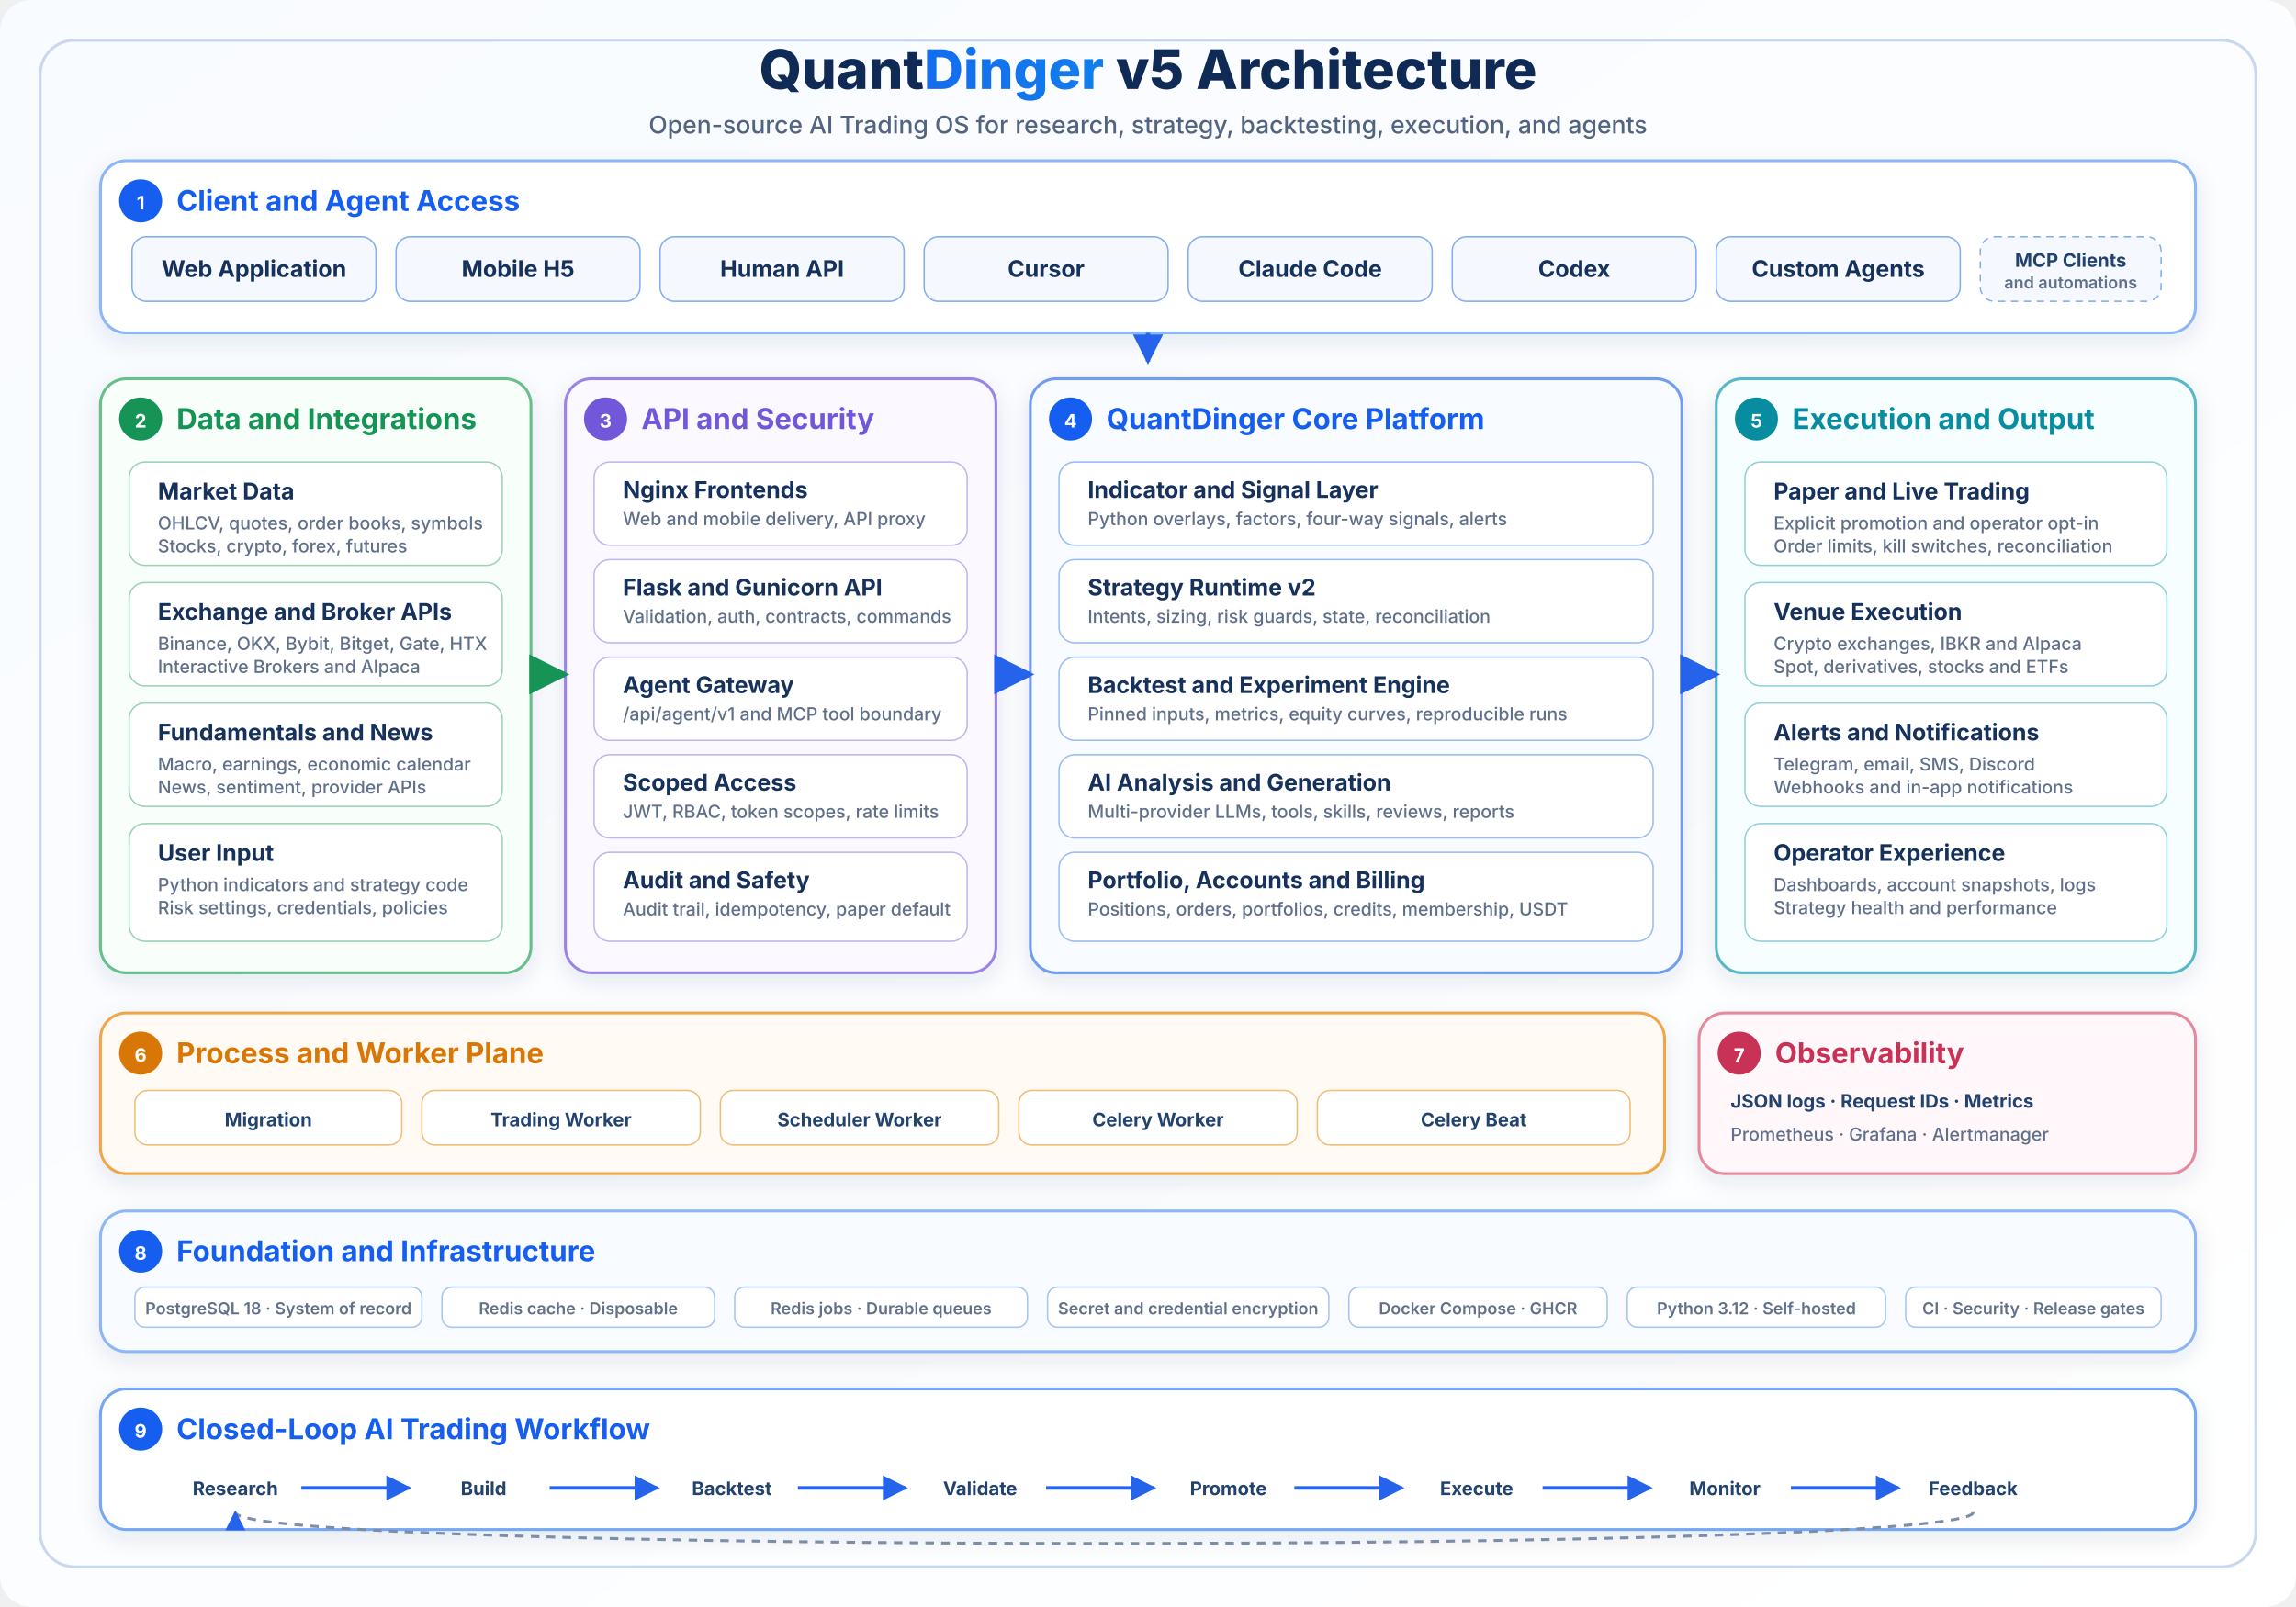
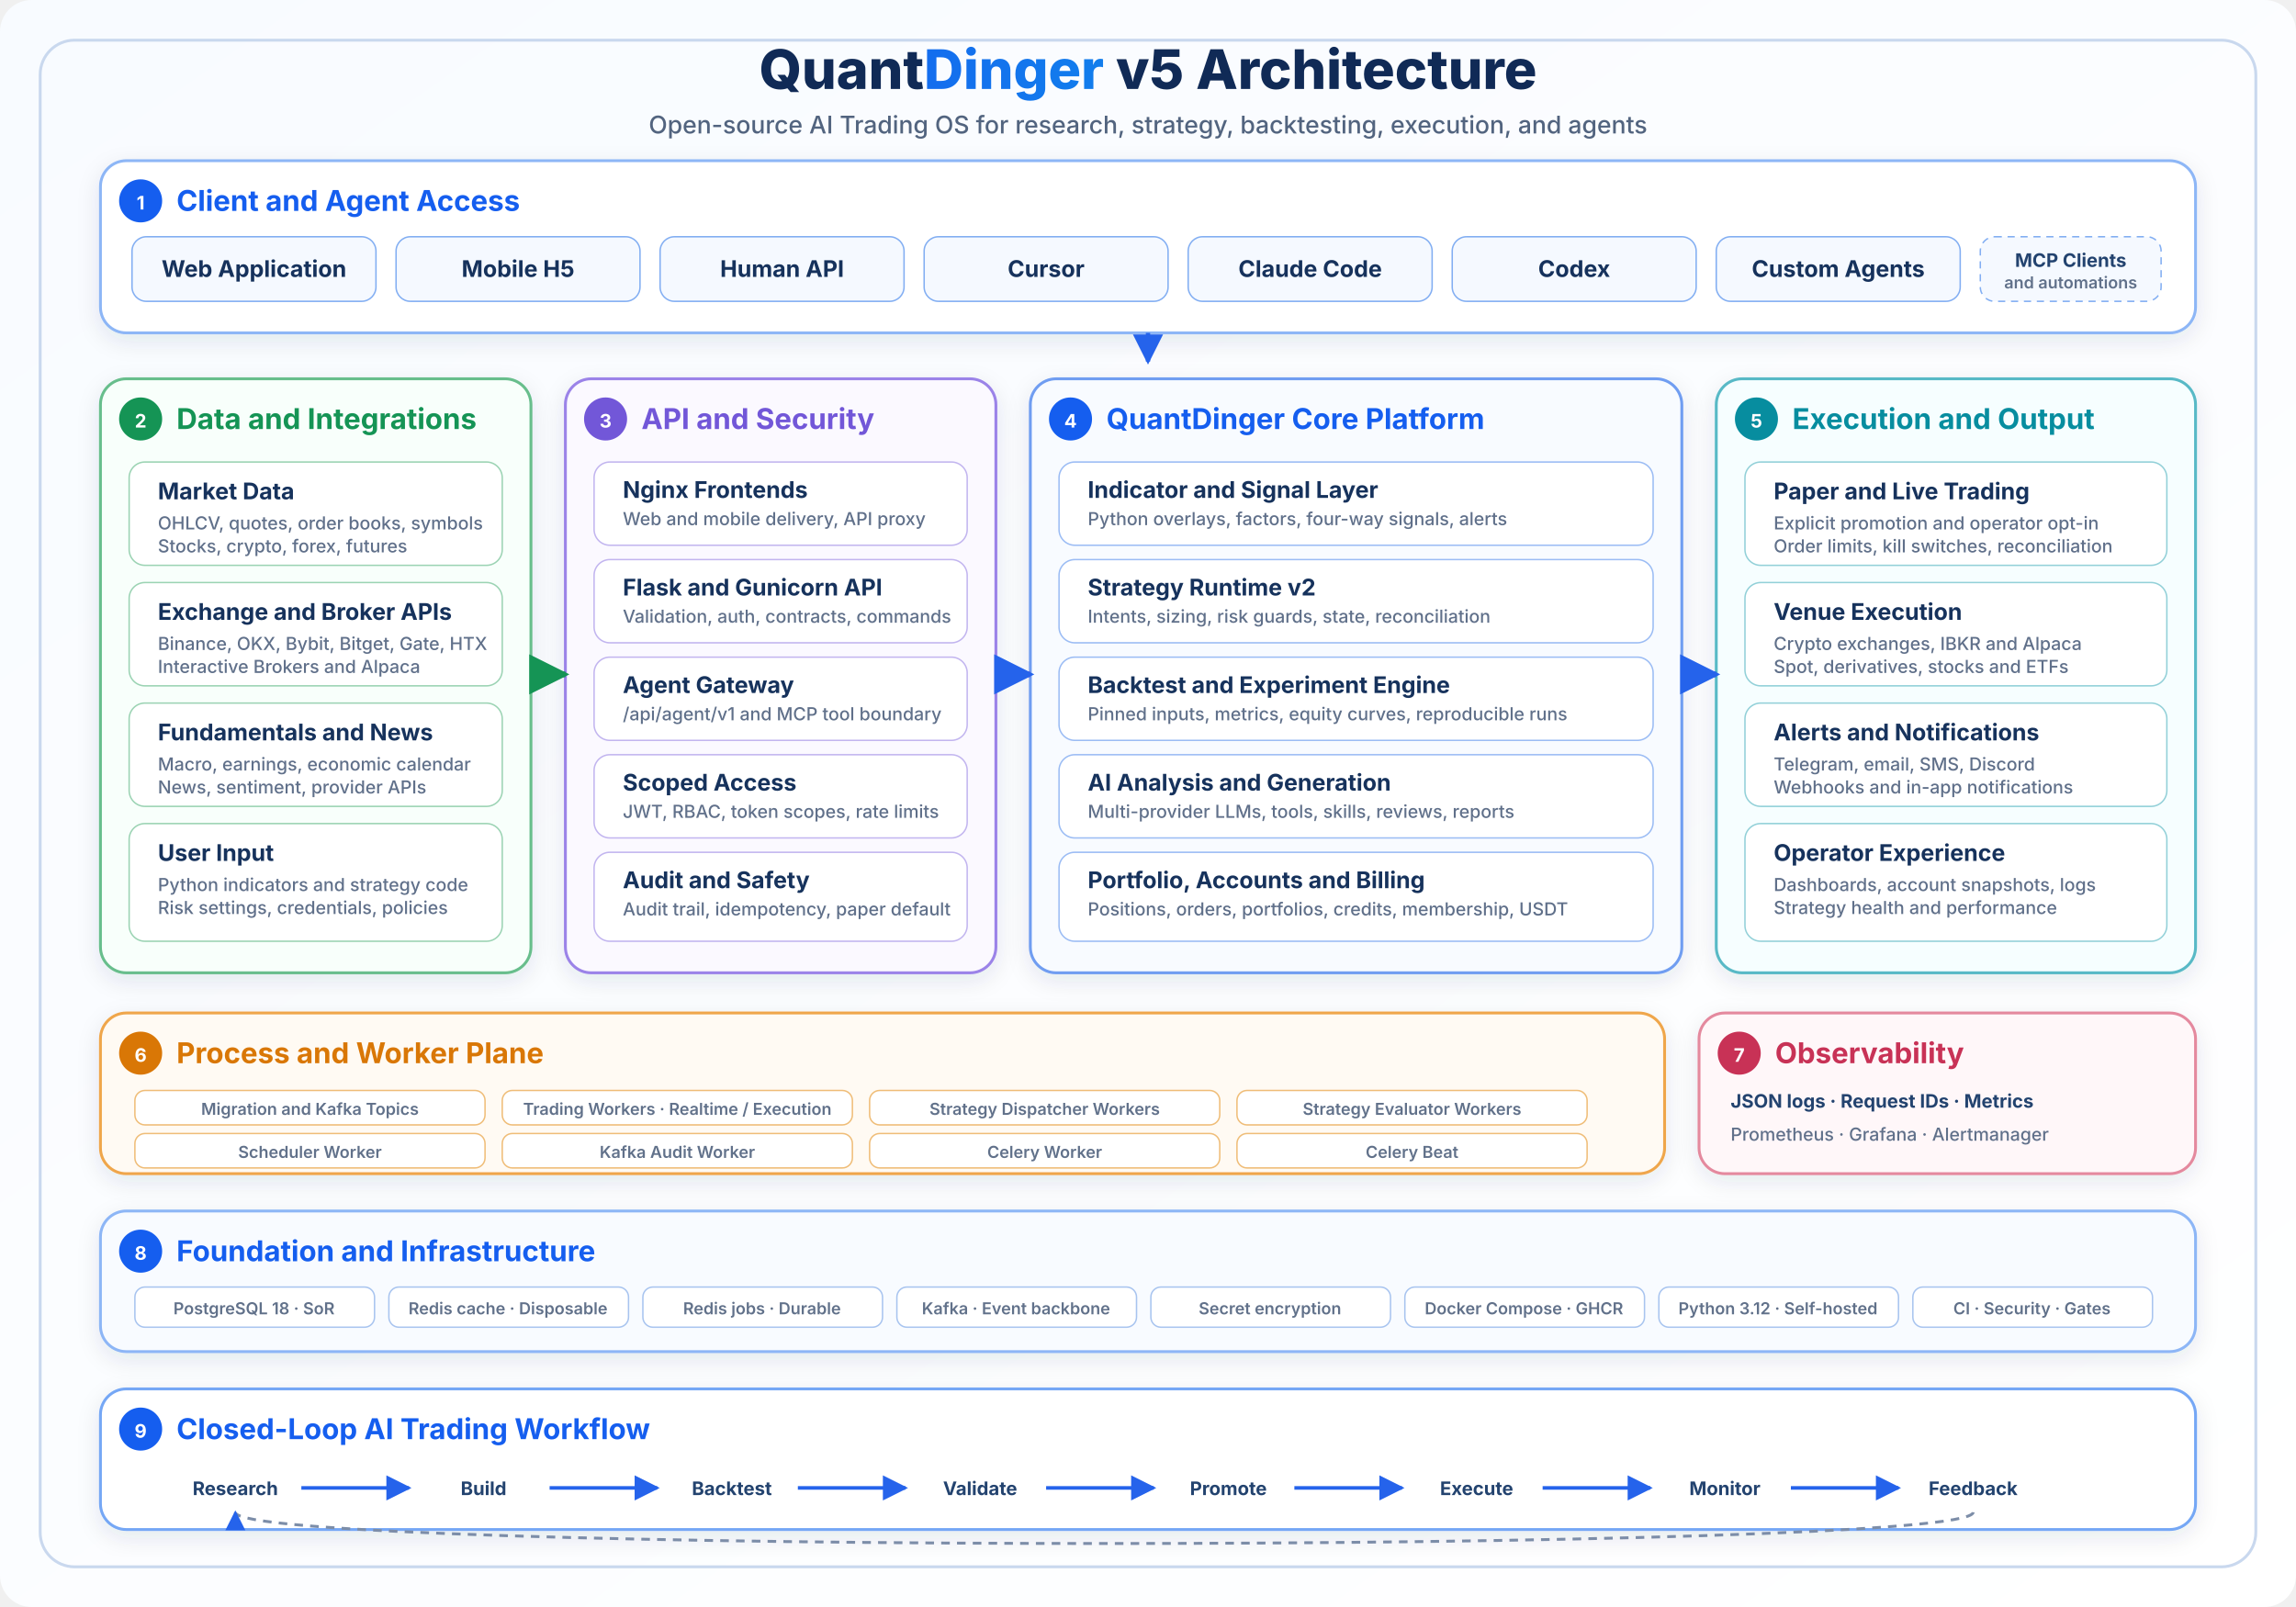
<svg xmlns="http://www.w3.org/2000/svg" width="1600" height="1120" viewBox="0 0 1600 1120" role="img" aria-labelledby="title description">
  <defs>
    <linearGradient id="page" x1="0" y1="0" x2="1" y2="1">
      <stop offset="0" stop-color="#f8fbff" />
      <stop offset="1" stop-color="#ffffff" />
    </linearGradient>
    <linearGradient id="brand" x1="0" y1="0" x2="1" y2="0">
      <stop offset="0" stop-color="#155eef" />
      <stop offset="1" stop-color="#0ea5e9" />
    </linearGradient>
    <filter id="shadow" x="-20%" y="-20%" width="140%" height="140%">
      <feDropShadow dx="0" dy="5" stdDeviation="8" flood-color="#102a56" flood-opacity="0.10" />
    </filter>
    <marker id="arrow-blue" viewBox="0 0 10 10" refX="9" refY="5" markerWidth="7" markerHeight="7" orient="auto-start-reverse">
      <path d="M 0 0 L 10 5 L 0 10 z" fill="#2563eb" />
    </marker>
    <marker id="arrow-green" viewBox="0 0 10 10" refX="9" refY="5" markerWidth="7" markerHeight="7" orient="auto-start-reverse">
      <path d="M 0 0 L 10 5 L 0 10 z" fill="#159455" />
    </marker>
    <style>
      .title { font: 800 38px Inter, "Segoe UI", Arial, sans-serif; fill: #102a56; }
      .brand { fill: url(#brand); }
      .subtitle { font: 500 17px Inter, "Segoe UI", Arial, sans-serif; fill: #52647f; }
      .section-title { font: 750 20px Inter, "Segoe UI", Arial, sans-serif; }
      .card-title { font: 700 16px Inter, "Segoe UI", Arial, sans-serif; fill: #16325c; }
      .card-sub { font: 500 12.5px Inter, "Segoe UI", Arial, sans-serif; fill: #60708a; }
      .label { font: 700 13px Inter, "Segoe UI", Arial, sans-serif; fill: #23436f; }
      .small { font: 600 11.5px Inter, "Segoe UI", Arial, sans-serif; fill: #61718a; }
      .white { fill: #ffffff; }
      .blue { fill: #155eef; }
      .green { fill: #159455; }
      .purple { fill: #7257d8; }
      .teal { fill: #078d9f; }
      .orange { fill: #d97706; }
      .red { fill: #c83256; }
    </style>
  </defs>
  <rect width="1600" height="1120" rx="22" fill="url(#page)" />
  <rect x="28" y="28" width="1544" height="1064" rx="24" fill="none" stroke="#c9d8ee" stroke-width="2" />
  <g transform="translate(800 62)" text-anchor="middle">
    <text class="title" x="0" y="0">Quant<tspan class="brand">Dinger</tspan> v5 Architecture</text>
    <text class="subtitle" x="0" y="31">Open-source AI Trading OS for research, strategy, backtesting, execution, and agents</text>
  </g>
  <g filter="url(#shadow)">
    <rect x="70" y="112" width="1460" height="120" rx="18" fill="#ffffff" stroke="#8db6f6" stroke-width="2" />
  </g>
  <circle cx="98" cy="140" r="15" fill="#155eef" />
  <text x="98" y="146" text-anchor="middle" class="label white">1</text>
  <text x="123" y="147" class="section-title blue">Client and Agent Access</text>
  <g>
    <rect x="92" y="165" width="170" height="45" rx="10" fill="#f5f9ff" stroke="#82aef2" />
    <text x="177" y="193" text-anchor="middle" class="card-title">Web Application</text>
    <rect x="276" y="165" width="170" height="45" rx="10" fill="#f5f9ff" stroke="#82aef2" />
    <text x="361" y="193" text-anchor="middle" class="card-title">Mobile H5</text>
    <rect x="460" y="165" width="170" height="45" rx="10" fill="#f5f9ff" stroke="#82aef2" />
    <text x="545" y="193" text-anchor="middle" class="card-title">Human API</text>
    <rect x="644" y="165" width="170" height="45" rx="10" fill="#f5f9ff" stroke="#82aef2" />
    <text x="729" y="193" text-anchor="middle" class="card-title">Cursor</text>
    <rect x="828" y="165" width="170" height="45" rx="10" fill="#f5f9ff" stroke="#82aef2" />
    <text x="913" y="193" text-anchor="middle" class="card-title">Claude Code</text>
    <rect x="1012" y="165" width="170" height="45" rx="10" fill="#f5f9ff" stroke="#82aef2" />
    <text x="1097" y="193" text-anchor="middle" class="card-title">Codex</text>
    <rect x="1196" y="165" width="170" height="45" rx="10" fill="#f5f9ff" stroke="#82aef2" />
    <text x="1281" y="193" text-anchor="middle" class="card-title">Custom Agents</text>
    <rect x="1380" y="165" width="126" height="45" rx="10" fill="#f5f9ff" stroke="#82aef2" stroke-dasharray="5 4" />
    <text x="1443" y="186" text-anchor="middle" class="label">MCP Clients</text>
    <text x="1443" y="201" text-anchor="middle" class="small">and automations</text>
  </g>
  <line x1="800" y1="232" x2="800" y2="252" stroke="#2563eb" stroke-width="3" marker-end="url(#arrow-blue)" />
  <g filter="url(#shadow)">
    <rect x="70" y="264" width="300" height="414" rx="18" fill="#f8fffb" stroke="#67be8c" stroke-width="2" />
  </g>
  <circle cx="98" cy="292" r="15" fill="#159455" />
  <text x="98" y="298" text-anchor="middle" class="label white">2</text>
  <text x="123" y="299" class="section-title green">Data and Integrations</text>
  <g>
    <rect x="90" y="322" width="260" height="72" rx="11" fill="#ffffff" stroke="#9bd3b3" />
    <text x="110" y="348" class="card-title">Market Data</text>
    <text x="110" y="369" class="card-sub">OHLCV, quotes, order books, symbols</text>
    <text x="110" y="385" class="card-sub">Stocks, crypto, forex, futures</text>
    <rect x="90" y="406" width="260" height="72" rx="11" fill="#ffffff" stroke="#9bd3b3" />
    <text x="110" y="432" class="card-title">Exchange and Broker APIs</text>
    <text x="110" y="453" class="card-sub">Binance, OKX, Bybit, Bitget, Gate, HTX</text>
    <text x="110" y="469" class="card-sub">Interactive Brokers and Alpaca</text>
    <rect x="90" y="490" width="260" height="72" rx="11" fill="#ffffff" stroke="#9bd3b3" />
    <text x="110" y="516" class="card-title">Fundamentals and News</text>
    <text x="110" y="537" class="card-sub">Macro, earnings, economic calendar</text>
    <text x="110" y="553" class="card-sub">News, sentiment, provider APIs</text>
    <rect x="90" y="574" width="260" height="82" rx="11" fill="#ffffff" stroke="#9bd3b3" />
    <text x="110" y="600" class="card-title">User Input</text>
    <text x="110" y="621" class="card-sub">Python indicators and strategy code</text>
    <text x="110" y="637" class="card-sub">Risk settings, credentials, policies</text>
  </g>
  <g filter="url(#shadow)">
    <rect x="394" y="264" width="300" height="414" rx="18" fill="#fbf9ff" stroke="#9b83e8" stroke-width="2" />
  </g>
  <circle cx="422" cy="292" r="15" fill="#7257d8" />
  <text x="422" y="298" text-anchor="middle" class="label white">3</text>
  <text x="447" y="299" class="section-title purple">API and Security</text>
  <g>
    <rect x="414" y="322" width="260" height="58" rx="11" fill="#ffffff" stroke="#c2b5ef" />
    <text x="434" y="347" class="card-title">Nginx Frontends</text>
    <text x="434" y="366" class="card-sub">Web and mobile delivery, API proxy</text>
    <rect x="414" y="390" width="260" height="58" rx="11" fill="#ffffff" stroke="#c2b5ef" />
    <text x="434" y="415" class="card-title">Flask and Gunicorn API</text>
    <text x="434" y="434" class="card-sub">Validation, auth, contracts, commands</text>
    <rect x="414" y="458" width="260" height="58" rx="11" fill="#ffffff" stroke="#c2b5ef" />
    <text x="434" y="483" class="card-title">Agent Gateway</text>
    <text x="434" y="502" class="card-sub">/api/agent/v1 and MCP tool boundary</text>
    <rect x="414" y="526" width="260" height="58" rx="11" fill="#ffffff" stroke="#c2b5ef" />
    <text x="434" y="551" class="card-title">Scoped Access</text>
    <text x="434" y="570" class="card-sub">JWT, RBAC, token scopes, rate limits</text>
    <rect x="414" y="594" width="260" height="62" rx="11" fill="#ffffff" stroke="#c2b5ef" />
    <text x="434" y="619" class="card-title">Audit and Safety</text>
    <text x="434" y="638" class="card-sub">Audit trail, idempotency, paper default</text>
  </g>
  <g filter="url(#shadow)">
    <rect x="718" y="264" width="454" height="414" rx="18" fill="#f8fbff" stroke="#6f9df1" stroke-width="2" />
  </g>
  <circle cx="746" cy="292" r="15" fill="#155eef" />
  <text x="746" y="298" text-anchor="middle" class="label white">4</text>
  <text x="771" y="299" class="section-title blue">QuantDinger Core Platform</text>
  <g>
    <rect x="738" y="322" width="414" height="58" rx="11" fill="#ffffff" stroke="#9bbcf4" />
    <text x="758" y="347" class="card-title">Indicator and Signal Layer</text>
    <text x="758" y="366" class="card-sub">Python overlays, factors, four-way signals, alerts</text>
    <rect x="738" y="390" width="414" height="58" rx="11" fill="#ffffff" stroke="#9bbcf4" />
    <text x="758" y="415" class="card-title">Strategy Runtime v2</text>
    <text x="758" y="434" class="card-sub">Intents, sizing, risk guards, state, reconciliation</text>
    <rect x="738" y="458" width="414" height="58" rx="11" fill="#ffffff" stroke="#9bbcf4" />
    <text x="758" y="483" class="card-title">Backtest and Experiment Engine</text>
    <text x="758" y="502" class="card-sub">Pinned inputs, metrics, equity curves, reproducible runs</text>
    <rect x="738" y="526" width="414" height="58" rx="11" fill="#ffffff" stroke="#9bbcf4" />
    <text x="758" y="551" class="card-title">AI Analysis and Generation</text>
    <text x="758" y="570" class="card-sub">Multi-provider LLMs, tools, skills, reviews, reports</text>
    <rect x="738" y="594" width="414" height="62" rx="11" fill="#ffffff" stroke="#9bbcf4" />
    <text x="758" y="619" class="card-title">Portfolio, Accounts and Billing</text>
    <text x="758" y="638" class="card-sub">Positions, orders, portfolios, credits, membership, USDT</text>
  </g>
  <g filter="url(#shadow)">
    <rect x="1196" y="264" width="334" height="414" rx="18" fill="#f6feff" stroke="#58b9c6" stroke-width="2" />
  </g>
  <circle cx="1224" cy="292" r="15" fill="#078d9f" />
  <text x="1224" y="298" text-anchor="middle" class="label white">5</text>
  <text x="1249" y="299" class="section-title teal">Execution and Output</text>
  <g>
    <rect x="1216" y="322" width="294" height="72" rx="11" fill="#ffffff" stroke="#92d0d8" />
    <text x="1236" y="348" class="card-title">Paper and Live Trading</text>
    <text x="1236" y="369" class="card-sub">Explicit promotion and operator opt-in</text>
    <text x="1236" y="385" class="card-sub">Order limits, kill switches, reconciliation</text>
    <rect x="1216" y="406" width="294" height="72" rx="11" fill="#ffffff" stroke="#92d0d8" />
    <text x="1236" y="432" class="card-title">Venue Execution</text>
    <text x="1236" y="453" class="card-sub">Crypto exchanges, IBKR and Alpaca</text>
    <text x="1236" y="469" class="card-sub">Spot, derivatives, stocks and ETFs</text>
    <rect x="1216" y="490" width="294" height="72" rx="11" fill="#ffffff" stroke="#92d0d8" />
    <text x="1236" y="516" class="card-title">Alerts and Notifications</text>
    <text x="1236" y="537" class="card-sub">Telegram, email, SMS, Discord</text>
    <text x="1236" y="553" class="card-sub">Webhooks and in-app notifications</text>
    <rect x="1216" y="574" width="294" height="82" rx="11" fill="#ffffff" stroke="#92d0d8" />
    <text x="1236" y="600" class="card-title">Operator Experience</text>
    <text x="1236" y="621" class="card-sub">Dashboards, account snapshots, logs</text>
    <text x="1236" y="637" class="card-sub">Strategy health and performance</text>
  </g>
  <line x1="370" y1="470" x2="394" y2="470" stroke="#159455" stroke-width="4" marker-end="url(#arrow-green)" />
  <line x1="694" y1="470" x2="718" y2="470" stroke="#7257d8" stroke-width="4" marker-end="url(#arrow-blue)" />
  <line x1="1172" y1="470" x2="1196" y2="470" stroke="#2563eb" stroke-width="4" marker-end="url(#arrow-blue)" />
  <g filter="url(#shadow)">
    <rect x="70" y="706" width="1090" height="112" rx="18" fill="#fffaf3" stroke="#efa64c" stroke-width="2" />
  </g>
  <circle cx="98" cy="734" r="15" fill="#d97706" />
  <text x="98" y="740" text-anchor="middle" class="label white">6</text>
  <text x="123" y="741" class="section-title orange">Process and Worker Plane</text>
  <g>
-     <rect x="94" y="760" width="186" height="38" rx="9" fill="#ffffff" stroke="#efbd78" />
-     <text x="187" y="785" text-anchor="middle" class="label">Migration</text>
-     <rect x="294" y="760" width="194" height="38" rx="9" fill="#ffffff" stroke="#efbd78" />
-     <text x="391" y="785" text-anchor="middle" class="label">Trading Worker</text>
-     <rect x="502" y="760" width="194" height="38" rx="9" fill="#ffffff" stroke="#efbd78" />
-     <text x="599" y="785" text-anchor="middle" class="label">Scheduler Worker</text>
-     <rect x="710" y="760" width="194" height="38" rx="9" fill="#ffffff" stroke="#efbd78" />
-     <text x="807" y="785" text-anchor="middle" class="label">Celery Worker</text>
-     <rect x="918" y="760" width="218" height="38" rx="9" fill="#ffffff" stroke="#efbd78" />
-     <text x="1027" y="785" text-anchor="middle" class="label">Celery Beat</text>
+     <rect x="94" y="760" width="244" height="24" rx="7" fill="#ffffff" stroke="#efbd78" />
+     <text x="216" y="777" text-anchor="middle" class="small">Migration and Kafka Topics</text>
+     <rect x="350" y="760" width="244" height="24" rx="7" fill="#ffffff" stroke="#efbd78" />
+     <text x="472" y="777" text-anchor="middle" class="small">Trading Workers · Realtime / Execution</text>
+     <rect x="606" y="760" width="244" height="24" rx="7" fill="#ffffff" stroke="#efbd78" />
+     <text x="728" y="777" text-anchor="middle" class="small">Strategy Dispatcher Workers</text>
+     <rect x="862" y="760" width="244" height="24" rx="7" fill="#ffffff" stroke="#efbd78" />
+     <text x="984" y="777" text-anchor="middle" class="small">Strategy Evaluator Workers</text>
+     <rect x="94" y="790" width="244" height="24" rx="7" fill="#ffffff" stroke="#efbd78" />
+     <text x="216" y="807" text-anchor="middle" class="small">Scheduler Worker</text>
+     <rect x="350" y="790" width="244" height="24" rx="7" fill="#ffffff" stroke="#efbd78" />
+     <text x="472" y="807" text-anchor="middle" class="small">Kafka Audit Worker</text>
+     <rect x="606" y="790" width="244" height="24" rx="7" fill="#ffffff" stroke="#efbd78" />
+     <text x="728" y="807" text-anchor="middle" class="small">Celery Worker</text>
+     <rect x="862" y="790" width="244" height="24" rx="7" fill="#ffffff" stroke="#efbd78" />
+     <text x="984" y="807" text-anchor="middle" class="small">Celery Beat</text>
  </g>
  <g filter="url(#shadow)">
    <rect x="1184" y="706" width="346" height="112" rx="18" fill="#fff7f9" stroke="#e4899e" stroke-width="2" />
  </g>
  <circle cx="1212" cy="734" r="15" fill="#c83256" />
  <text x="1212" y="740" text-anchor="middle" class="label white">7</text>
  <text x="1237" y="741" class="section-title red">Observability</text>
  <text x="1206" y="772" class="label">JSON logs · Request IDs · Metrics</text>
  <text x="1206" y="795" class="card-sub">Prometheus · Grafana · Alertmanager</text>
  <g filter="url(#shadow)">
    <rect x="70" y="844" width="1460" height="98" rx="18" fill="#f8fbff" stroke="#8db6f6" stroke-width="2" />
  </g>
  <circle cx="98" cy="872" r="15" fill="#155eef" />
  <text x="98" y="878" text-anchor="middle" class="label white">8</text>
  <text x="123" y="879" class="section-title blue">Foundation and Infrastructure</text>
  <g>
-     <rect x="94" y="897" width="200" height="28" rx="7" fill="#ffffff" stroke="#a8c4ef" />
-     <text x="194" y="916" text-anchor="middle" class="small">PostgreSQL 18 · System of record</text>
-     <rect x="308" y="897" width="190" height="28" rx="7" fill="#ffffff" stroke="#a8c4ef" />
-     <text x="403" y="916" text-anchor="middle" class="small">Redis cache · Disposable</text>
-     <rect x="512" y="897" width="204" height="28" rx="7" fill="#ffffff" stroke="#a8c4ef" />
-     <text x="614" y="916" text-anchor="middle" class="small">Redis jobs · Durable queues</text>
-     <rect x="730" y="897" width="196" height="28" rx="7" fill="#ffffff" stroke="#a8c4ef" />
-     <text x="828" y="916" text-anchor="middle" class="small">Secret and credential encryption</text>
-     <rect x="940" y="897" width="180" height="28" rx="7" fill="#ffffff" stroke="#a8c4ef" />
-     <text x="1030" y="916" text-anchor="middle" class="small">Docker Compose · GHCR</text>
-     <rect x="1134" y="897" width="180" height="28" rx="7" fill="#ffffff" stroke="#a8c4ef" />
-     <text x="1224" y="916" text-anchor="middle" class="small">Python 3.12 · Self-hosted</text>
-     <rect x="1328" y="897" width="178" height="28" rx="7" fill="#ffffff" stroke="#a8c4ef" />
-     <text x="1417" y="916" text-anchor="middle" class="small">CI · Security · Release gates</text>
+     <rect x="94" y="897" width="167" height="28" rx="7" fill="#ffffff" stroke="#a8c4ef" />
+     <text x="177" y="916" text-anchor="middle" class="small">PostgreSQL 18 · SoR</text>
+     <rect x="271" y="897" width="167" height="28" rx="7" fill="#ffffff" stroke="#a8c4ef" />
+     <text x="354" y="916" text-anchor="middle" class="small">Redis cache · Disposable</text>
+     <rect x="448" y="897" width="167" height="28" rx="7" fill="#ffffff" stroke="#a8c4ef" />
+     <text x="531" y="916" text-anchor="middle" class="small">Redis jobs · Durable</text>
+     <rect x="625" y="897" width="167" height="28" rx="7" fill="#ffffff" stroke="#a8c4ef" />
+     <text x="708" y="916" text-anchor="middle" class="small">Kafka · Event backbone</text>
+     <rect x="802" y="897" width="167" height="28" rx="7" fill="#ffffff" stroke="#a8c4ef" />
+     <text x="885" y="916" text-anchor="middle" class="small">Secret encryption</text>
+     <rect x="979" y="897" width="167" height="28" rx="7" fill="#ffffff" stroke="#a8c4ef" />
+     <text x="1062" y="916" text-anchor="middle" class="small">Docker Compose · GHCR</text>
+     <rect x="1156" y="897" width="167" height="28" rx="7" fill="#ffffff" stroke="#a8c4ef" />
+     <text x="1239" y="916" text-anchor="middle" class="small">Python 3.12 · Self-hosted</text>
+     <rect x="1333" y="897" width="167" height="28" rx="7" fill="#ffffff" stroke="#a8c4ef" />
+     <text x="1416" y="916" text-anchor="middle" class="small">CI · Security · Gates</text>
  </g>
  <g filter="url(#shadow)">
    <rect x="70" y="968" width="1460" height="98" rx="18" fill="#ffffff" stroke="#75a7f5" stroke-width="2" />
  </g>
  <circle cx="98" cy="996" r="15" fill="#155eef" />
  <text x="98" y="1002" text-anchor="middle" class="label white">9</text>
  <text x="123" y="1003" class="section-title blue">Closed-Loop AI Trading Workflow</text>
  <g class="label" text-anchor="middle">
    <text x="164" y="1042">Research</text>
    <text x="337" y="1042">Build</text>
    <text x="510" y="1042">Backtest</text>
    <text x="683" y="1042">Validate</text>
    <text x="856" y="1042">Promote</text>
    <text x="1029" y="1042">Execute</text>
    <text x="1202" y="1042">Monitor</text>
    <text x="1375" y="1042">Feedback</text>
  </g>
  <g stroke="#2563eb" stroke-width="2.5" marker-end="url(#arrow-blue)">
    <line x1="210" y1="1037" x2="285" y2="1037" />
    <line x1="383" y1="1037" x2="458" y2="1037" />
    <line x1="556" y1="1037" x2="631" y2="1037" />
    <line x1="729" y1="1037" x2="804" y2="1037" />
    <line x1="902" y1="1037" x2="977" y2="1037" />
    <line x1="1075" y1="1037" x2="1150" y2="1037" />
    <line x1="1248" y1="1037" x2="1323" y2="1037" />
  </g>
  <path d="M 1375 1054 C 1375 1083, 164 1083, 164 1054" fill="none" stroke="#7c8da8" stroke-width="2" stroke-dasharray="6 5" marker-end="url(#arrow-blue)" />
</svg>
